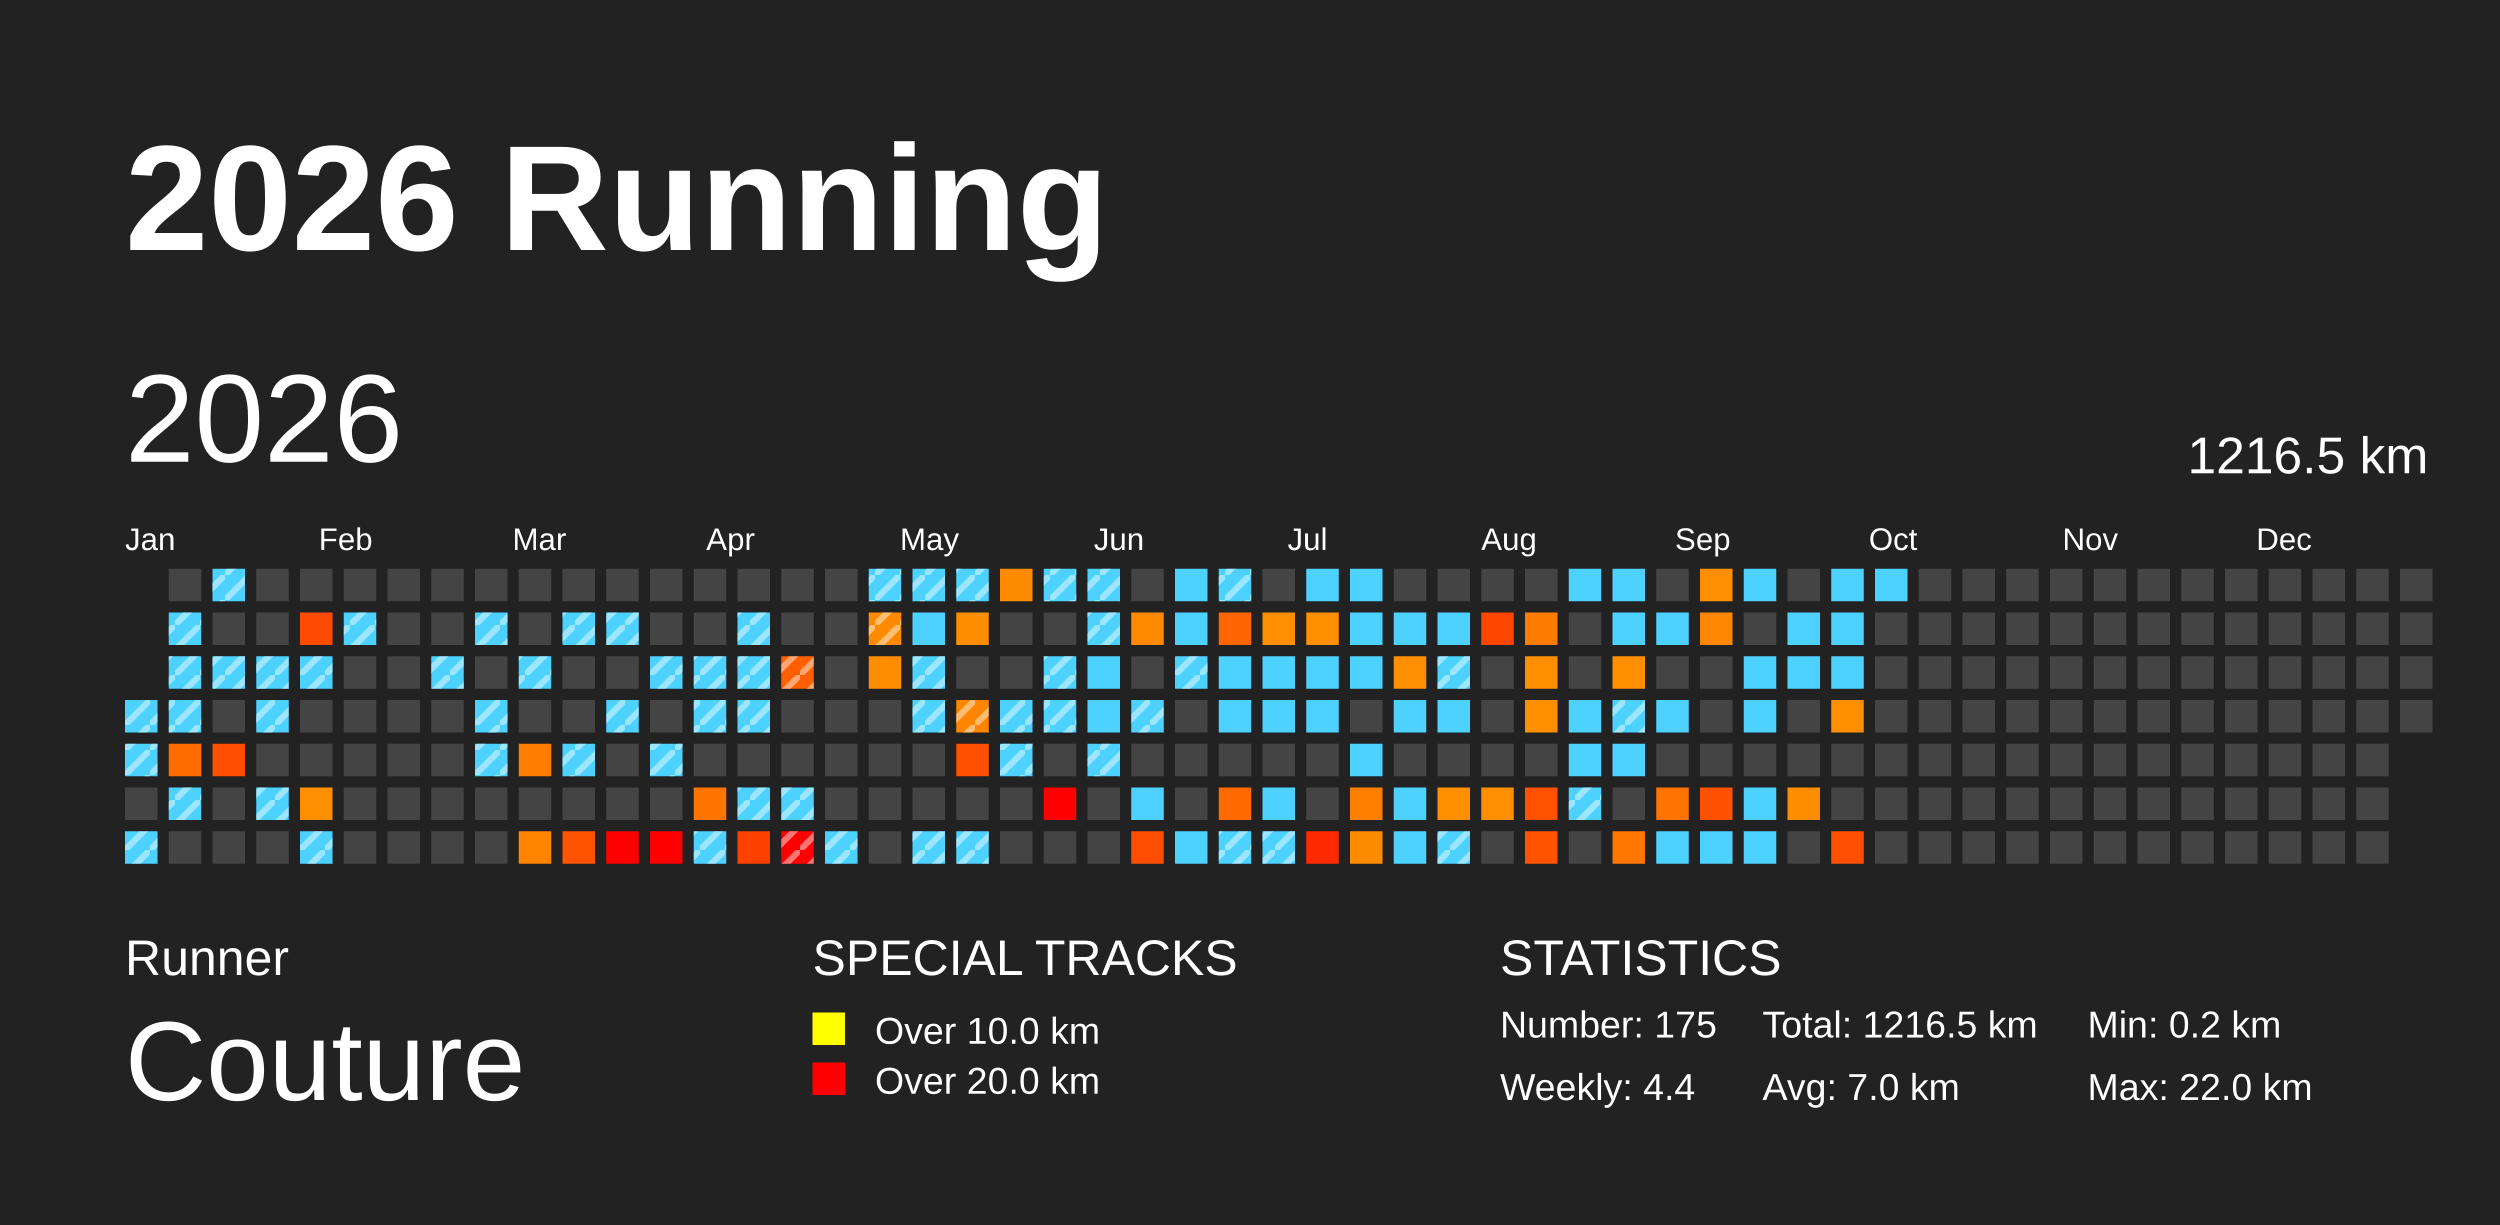
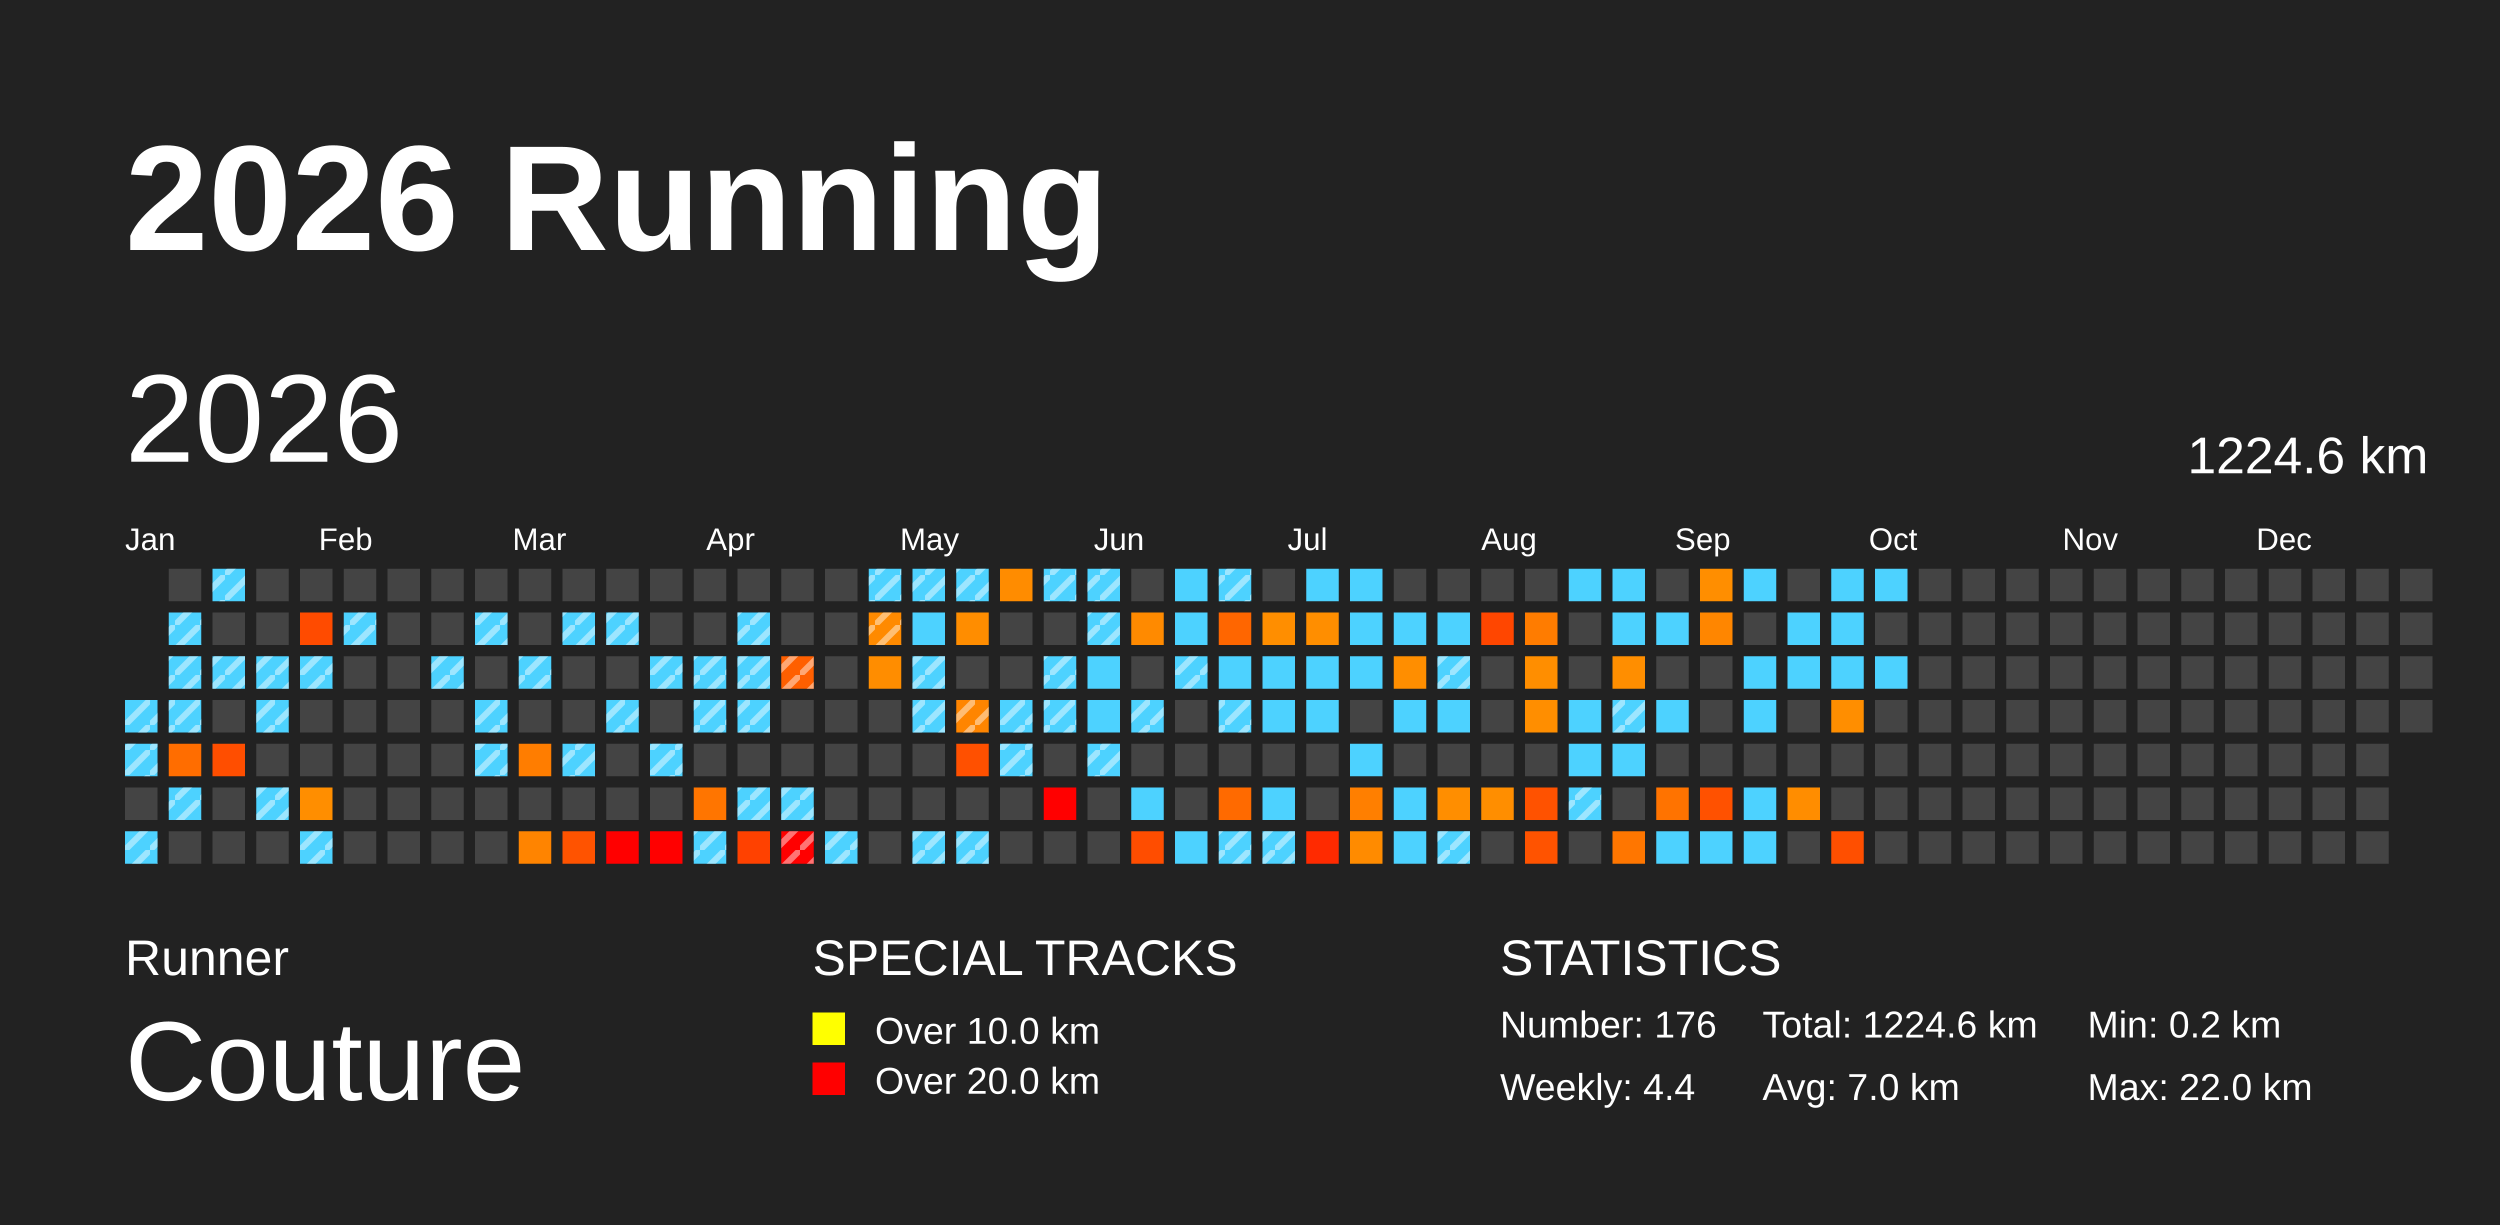
<svg xmlns="http://www.w3.org/2000/svg" baseProfile="full" height="98mm" version="1.1" viewBox="0,0,200,98" width="200mm">
  <defs>
    <pattern height="2" id="indoor-stripe" patternUnits="userSpaceOnUse" width="2">
      <line stroke="white" stroke-opacity="0.45" stroke-width="0.5" x1="0" x2="2" y1="2" y2="0" />
    </pattern>
  </defs>
  <rect fill="#222222" height="98" width="200" x="0" y="0" />
  <text fill="#FFFFFF" style="font-size:12px; font-family:Arial; font-weight:bold;" x="10" y="20">2026 Running</text>
  <text fill="#FFFFFF" style="font-size:4px; font-family:Arial" x="10" y="78">Runner</text>
  <text fill="#FFFFFF" style="font-size:9px; font-family:Arial" x="10" y="88">Couture</text>
  <text fill="#FFFFFF" style="font-size:4px; font-family:Arial" x="65" y="78">SPECIAL TRACKS</text>
  <rect fill="yellow" height="2.6" width="2.6" x="65" y="81" />
  <text fill="#FFFFFF" style="font-size:3px; font-family:Arial" x="70" y="83.5">Over 10.0 km</text>
  <rect fill="red" height="2.6" width="2.6" x="65" y="85" />
  <text fill="#FFFFFF" style="font-size:3px; font-family:Arial" x="70" y="87.5">Over 20.0 km</text>
  <text fill="#FFFFFF" style="font-size:4px; font-family:Arial" x="120" y="78">STATISTICS</text>
-   <text fill="#FFFFFF" style="font-size:3px; font-family:Arial" x="120" y="83">Number: 175</text>
+   <text fill="#FFFFFF" style="font-size:3px; font-family:Arial" x="120" y="83">Number: 176</text>
  <text fill="#FFFFFF" style="font-size:3px; font-family:Arial" x="120" y="88">Weekly: 4.4</text>
-   <text fill="#FFFFFF" style="font-size:3px; font-family:Arial" x="141" y="83">Total: 1216.5 km</text>
+   <text fill="#FFFFFF" style="font-size:3px; font-family:Arial" x="141" y="83">Total: 1224.6 km</text>
  <text fill="#FFFFFF" style="font-size:3px; font-family:Arial" x="141" y="88">Avg: 7.0 km</text>
  <text fill="#FFFFFF" style="font-size:3px; font-family:Arial" x="167" y="83">Min: 0.2 km</text>
  <text fill="#FFFFFF" style="font-size:3px; font-family:Arial" x="167" y="88">Max: 22.0 km</text>
  <text dominant-baseline="hanging" fill="#FFFFFF" style="font-size:10.0px; font-family:Arial;" x="10" y="30">2026</text>
-   <text dominant-baseline="hanging" fill="#FFFFFF" style="font-size:4.125px; font-family:Arial;" x="175" y="35">1216.5 km</text>
+   <text dominant-baseline="hanging" fill="#FFFFFF" style="font-size:4.125px; font-family:Arial;" x="175" y="35">1224.6 km</text>
  <text fill="#FFFFFF" style="font-size:2.5px; font-family:Arial" x="10.0" y="44">Jan</text>
  <text fill="#FFFFFF" style="font-size:2.5px; font-family:Arial" x="25.5" y="44">Feb</text>
  <text fill="#FFFFFF" style="font-size:2.5px; font-family:Arial" x="41.0" y="44">Mar</text>
  <text fill="#FFFFFF" style="font-size:2.5px; font-family:Arial" x="56.5" y="44">Apr</text>
  <text fill="#FFFFFF" style="font-size:2.5px; font-family:Arial" x="72.0" y="44">May</text>
  <text fill="#FFFFFF" style="font-size:2.5px; font-family:Arial" x="87.5" y="44">Jun</text>
  <text fill="#FFFFFF" style="font-size:2.5px; font-family:Arial" x="103.0" y="44">Jul</text>
  <text fill="#FFFFFF" style="font-size:2.5px; font-family:Arial" x="118.5" y="44">Aug</text>
  <text fill="#FFFFFF" style="font-size:2.5px; font-family:Arial" x="134.0" y="44">Sep</text>
  <text fill="#FFFFFF" style="font-size:2.5px; font-family:Arial" x="149.5" y="44">Oct</text>
  <text fill="#FFFFFF" style="font-size:2.5px; font-family:Arial" x="165.0" y="44">Nov</text>
  <text fill="#FFFFFF" style="font-size:2.5px; font-family:Arial" x="180.5" y="44">Dec</text>
  <rect fill="#4dd2ff" height="2.6" width="2.6" x="10.0" y="56.0" />
  <rect fill="url(#indoor-stripe)" height="2.6" style="pointer-events: none;" width="2.6" x="10.0" y="56.0" />
  <rect fill="#4dd2ff" height="2.6" width="2.6" x="10.0" y="59.5" />
  <rect fill="url(#indoor-stripe)" height="2.6" style="pointer-events: none;" width="2.6" x="10.0" y="59.5" />
  <rect fill="#444444" height="2.6" width="2.6" x="10.0" y="63.0" />
  <rect fill="#4dd2ff" height="2.6" width="2.6" x="10.0" y="66.5" />
  <rect fill="url(#indoor-stripe)" height="2.6" style="pointer-events: none;" width="2.6" x="10.0" y="66.5" />
  <rect fill="#444444" height="2.6" width="2.6" x="13.5" y="45.5" />
  <rect fill="#4dd2ff" height="2.6" width="2.6" x="13.5" y="49.0" />
  <rect fill="url(#indoor-stripe)" height="2.6" style="pointer-events: none;" width="2.6" x="13.5" y="49.0" />
  <rect fill="#4dd2ff" height="2.6" width="2.6" x="13.5" y="52.5" />
  <rect fill="url(#indoor-stripe)" height="2.6" style="pointer-events: none;" width="2.6" x="13.5" y="52.5" />
  <rect fill="#4dd2ff" height="2.6" width="2.6" x="13.5" y="56.0" />
  <rect fill="url(#indoor-stripe)" height="2.6" style="pointer-events: none;" width="2.6" x="13.5" y="56.0" />
  <rect fill="#ff6d00" height="2.6" width="2.6" x="13.5" y="59.5" />
  <rect fill="#4dd2ff" height="2.6" width="2.6" x="13.5" y="63.0" />
  <rect fill="url(#indoor-stripe)" height="2.6" style="pointer-events: none;" width="2.6" x="13.5" y="63.0" />
  <rect fill="#444444" height="2.6" width="2.6" x="13.5" y="66.5" />
  <rect fill="#4dd2ff" height="2.6" width="2.6" x="17.0" y="45.5" />
  <rect fill="url(#indoor-stripe)" height="2.6" style="pointer-events: none;" width="2.6" x="17.0" y="45.5" />
  <rect fill="#444444" height="2.6" width="2.6" x="17.0" y="49.0" />
  <rect fill="#4dd2ff" height="2.6" width="2.6" x="17.0" y="52.5" />
  <rect fill="url(#indoor-stripe)" height="2.6" style="pointer-events: none;" width="2.6" x="17.0" y="52.5" />
  <rect fill="#444444" height="2.6" width="2.6" x="17.0" y="56.0" />
  <rect fill="#ff4e00" height="2.6" width="2.6" x="17.0" y="59.5" />
  <rect fill="#444444" height="2.6" width="2.6" x="17.0" y="63.0" />
  <rect fill="#444444" height="2.6" width="2.6" x="17.0" y="66.5" />
  <rect fill="#444444" height="2.6" width="2.6" x="20.5" y="45.5" />
  <rect fill="#444444" height="2.6" width="2.6" x="20.5" y="49.0" />
  <rect fill="#4dd2ff" height="2.6" width="2.6" x="20.5" y="52.5" />
  <rect fill="url(#indoor-stripe)" height="2.6" style="pointer-events: none;" width="2.6" x="20.5" y="52.5" />
  <rect fill="#4dd2ff" height="2.6" width="2.6" x="20.5" y="56.0" />
  <rect fill="url(#indoor-stripe)" height="2.6" style="pointer-events: none;" width="2.6" x="20.5" y="56.0" />
  <rect fill="#444444" height="2.6" width="2.6" x="20.5" y="59.5" />
  <rect fill="#4dd2ff" height="2.6" width="2.6" x="20.5" y="63.0" />
  <rect fill="url(#indoor-stripe)" height="2.6" style="pointer-events: none;" width="2.6" x="20.5" y="63.0" />
  <rect fill="#444444" height="2.6" width="2.6" x="20.5" y="66.5" />
  <rect fill="#444444" height="2.6" width="2.6" x="24.0" y="45.5" />
  <rect fill="#ff4b00" height="2.6" width="2.6" x="24.0" y="49.0" />
  <rect fill="#4dd2ff" height="2.6" width="2.6" x="24.0" y="52.5" />
  <rect fill="url(#indoor-stripe)" height="2.6" style="pointer-events: none;" width="2.6" x="24.0" y="52.5" />
  <rect fill="#444444" height="2.6" width="2.6" x="24.0" y="56.0" />
  <rect fill="#444444" height="2.6" width="2.6" x="24.0" y="59.5" />
  <rect fill="#ff8e00" height="2.6" width="2.6" x="24.0" y="63.0" />
  <rect fill="#4dd2ff" height="2.6" width="2.6" x="24.0" y="66.5" />
  <rect fill="url(#indoor-stripe)" height="2.6" style="pointer-events: none;" width="2.6" x="24.0" y="66.5" />
  <rect fill="#444444" height="2.6" width="2.6" x="27.5" y="45.5" />
  <rect fill="#4dd2ff" height="2.6" width="2.6" x="27.5" y="49.0" />
  <rect fill="url(#indoor-stripe)" height="2.6" style="pointer-events: none;" width="2.6" x="27.5" y="49.0" />
  <rect fill="#444444" height="2.6" width="2.6" x="27.5" y="52.5" />
  <rect fill="#444444" height="2.6" width="2.6" x="27.5" y="56.0" />
  <rect fill="#444444" height="2.6" width="2.6" x="27.5" y="59.5" />
  <rect fill="#444444" height="2.6" width="2.6" x="27.5" y="63.0" />
  <rect fill="#444444" height="2.6" width="2.6" x="27.5" y="66.5" />
  <rect fill="#444444" height="2.6" width="2.6" x="31.0" y="45.5" />
  <rect fill="#444444" height="2.6" width="2.6" x="31.0" y="49.0" />
  <rect fill="#444444" height="2.6" width="2.6" x="31.0" y="52.5" />
  <rect fill="#444444" height="2.6" width="2.6" x="31.0" y="56.0" />
  <rect fill="#444444" height="2.6" width="2.6" x="31.0" y="59.5" />
  <rect fill="#444444" height="2.6" width="2.6" x="31.0" y="63.0" />
  <rect fill="#444444" height="2.6" width="2.6" x="31.0" y="66.5" />
  <rect fill="#444444" height="2.6" width="2.6" x="34.5" y="45.5" />
  <rect fill="#444444" height="2.6" width="2.6" x="34.5" y="49.0" />
  <rect fill="#4dd2ff" height="2.6" width="2.6" x="34.5" y="52.5" />
  <rect fill="url(#indoor-stripe)" height="2.6" style="pointer-events: none;" width="2.6" x="34.5" y="52.5" />
  <rect fill="#444444" height="2.6" width="2.6" x="34.5" y="56.0" />
  <rect fill="#444444" height="2.6" width="2.6" x="34.5" y="59.5" />
  <rect fill="#444444" height="2.6" width="2.6" x="34.5" y="63.0" />
  <rect fill="#444444" height="2.6" width="2.6" x="34.5" y="66.5" />
  <rect fill="#444444" height="2.6" width="2.6" x="38.0" y="45.5" />
  <rect fill="#4dd2ff" height="2.6" width="2.6" x="38.0" y="49.0" />
  <rect fill="url(#indoor-stripe)" height="2.6" style="pointer-events: none;" width="2.6" x="38.0" y="49.0" />
  <rect fill="#444444" height="2.6" width="2.6" x="38.0" y="52.5" />
  <rect fill="#4dd2ff" height="2.6" width="2.6" x="38.0" y="56.0" />
  <rect fill="url(#indoor-stripe)" height="2.6" style="pointer-events: none;" width="2.6" x="38.0" y="56.0" />
  <rect fill="#4dd2ff" height="2.6" width="2.6" x="38.0" y="59.5" />
  <rect fill="url(#indoor-stripe)" height="2.6" style="pointer-events: none;" width="2.6" x="38.0" y="59.5" />
  <rect fill="#444444" height="2.6" width="2.6" x="38.0" y="63.0" />
  <rect fill="#444444" height="2.6" width="2.6" x="38.0" y="66.5" />
  <rect fill="#444444" height="2.6" width="2.6" x="41.5" y="45.5" />
  <rect fill="#444444" height="2.6" width="2.6" x="41.5" y="49.0" />
  <rect fill="#4dd2ff" height="2.6" width="2.6" x="41.5" y="52.5" />
  <rect fill="url(#indoor-stripe)" height="2.6" style="pointer-events: none;" width="2.6" x="41.5" y="52.5" />
  <rect fill="#444444" height="2.6" width="2.6" x="41.5" y="56.0" />
  <rect fill="#ff7d00" height="2.6" width="2.6" x="41.5" y="59.5" />
  <rect fill="#444444" height="2.6" width="2.6" x="41.5" y="63.0" />
  <rect fill="#ff8400" height="2.6" width="2.6" x="41.5" y="66.5" />
  <rect fill="#444444" height="2.6" width="2.6" x="45.0" y="45.5" />
  <rect fill="#4dd2ff" height="2.6" width="2.6" x="45.0" y="49.0" />
  <rect fill="url(#indoor-stripe)" height="2.6" style="pointer-events: none;" width="2.6" x="45.0" y="49.0" />
  <rect fill="#444444" height="2.6" width="2.6" x="45.0" y="52.5" />
  <rect fill="#444444" height="2.6" width="2.6" x="45.0" y="56.0" />
  <rect fill="#4dd2ff" height="2.6" width="2.6" x="45.0" y="59.5" />
  <rect fill="url(#indoor-stripe)" height="2.6" style="pointer-events: none;" width="2.6" x="45.0" y="59.5" />
  <rect fill="#444444" height="2.6" width="2.6" x="45.0" y="63.0" />
  <rect fill="#ff5300" height="2.6" width="2.6" x="45.0" y="66.5" />
  <rect fill="#444444" height="2.6" width="2.6" x="48.5" y="45.5" />
  <rect fill="#4dd2ff" height="2.6" width="2.6" x="48.5" y="49.0" />
  <rect fill="url(#indoor-stripe)" height="2.6" style="pointer-events: none;" width="2.6" x="48.5" y="49.0" />
  <rect fill="#444444" height="2.6" width="2.6" x="48.5" y="52.5" />
  <rect fill="#4dd2ff" height="2.6" width="2.6" x="48.5" y="56.0" />
  <rect fill="url(#indoor-stripe)" height="2.6" style="pointer-events: none;" width="2.6" x="48.5" y="56.0" />
  <rect fill="#444444" height="2.6" width="2.6" x="48.5" y="59.5" />
  <rect fill="#444444" height="2.6" width="2.6" x="48.5" y="63.0" />
  <rect fill="red" height="2.6" width="2.6" x="48.5" y="66.5" />
  <rect fill="#444444" height="2.6" width="2.6" x="52.0" y="45.5" />
  <rect fill="#444444" height="2.6" width="2.6" x="52.0" y="49.0" />
  <rect fill="#4dd2ff" height="2.6" width="2.6" x="52.0" y="52.5" />
  <rect fill="url(#indoor-stripe)" height="2.6" style="pointer-events: none;" width="2.6" x="52.0" y="52.5" />
  <rect fill="#444444" height="2.6" width="2.6" x="52.0" y="56.0" />
  <rect fill="#4dd2ff" height="2.6" width="2.6" x="52.0" y="59.5" />
  <rect fill="url(#indoor-stripe)" height="2.6" style="pointer-events: none;" width="2.6" x="52.0" y="59.5" />
  <rect fill="#444444" height="2.6" width="2.6" x="52.0" y="63.0" />
  <rect fill="red" height="2.6" width="2.6" x="52.0" y="66.5" />
  <rect fill="#444444" height="2.6" width="2.6" x="55.5" y="45.5" />
  <rect fill="#444444" height="2.6" width="2.6" x="55.5" y="49.0" />
  <rect fill="#4dd2ff" height="2.6" width="2.6" x="55.5" y="52.5" />
  <rect fill="url(#indoor-stripe)" height="2.6" style="pointer-events: none;" width="2.6" x="55.5" y="52.5" />
  <rect fill="#4dd2ff" height="2.6" width="2.6" x="55.5" y="56.0" />
  <rect fill="url(#indoor-stripe)" height="2.6" style="pointer-events: none;" width="2.6" x="55.5" y="56.0" />
  <rect fill="#444444" height="2.6" width="2.6" x="55.5" y="59.5" />
  <rect fill="#ff7500" height="2.6" width="2.6" x="55.5" y="63.0" />
  <rect fill="#4dd2ff" height="2.6" width="2.6" x="55.5" y="66.5" />
  <rect fill="url(#indoor-stripe)" height="2.6" style="pointer-events: none;" width="2.6" x="55.5" y="66.5" />
  <rect fill="#444444" height="2.6" width="2.6" x="59.0" y="45.5" />
  <rect fill="#4dd2ff" height="2.6" width="2.6" x="59.0" y="49.0" />
  <rect fill="url(#indoor-stripe)" height="2.6" style="pointer-events: none;" width="2.6" x="59.0" y="49.0" />
  <rect fill="#4dd2ff" height="2.6" width="2.6" x="59.0" y="52.5" />
  <rect fill="url(#indoor-stripe)" height="2.6" style="pointer-events: none;" width="2.6" x="59.0" y="52.5" />
  <rect fill="#4dd2ff" height="2.6" width="2.6" x="59.0" y="56.0" />
  <rect fill="url(#indoor-stripe)" height="2.6" style="pointer-events: none;" width="2.6" x="59.0" y="56.0" />
  <rect fill="#444444" height="2.6" width="2.6" x="59.0" y="59.5" />
  <rect fill="#4dd2ff" height="2.6" width="2.6" x="59.0" y="63.0" />
  <rect fill="url(#indoor-stripe)" height="2.6" style="pointer-events: none;" width="2.6" x="59.0" y="63.0" />
  <rect fill="#ff4100" height="2.6" width="2.6" x="59.0" y="66.5" />
  <rect fill="#444444" height="2.6" width="2.6" x="62.5" y="45.5" />
  <rect fill="#444444" height="2.6" width="2.6" x="62.5" y="49.0" />
  <rect fill="#ff5f00" height="2.6" width="2.6" x="62.5" y="52.5" />
  <rect fill="url(#indoor-stripe)" height="2.6" style="pointer-events: none;" width="2.6" x="62.5" y="52.5" />
  <rect fill="#444444" height="2.6" width="2.6" x="62.5" y="56.0" />
  <rect fill="#444444" height="2.6" width="2.6" x="62.5" y="59.5" />
  <rect fill="#4dd2ff" height="2.6" width="2.6" x="62.5" y="63.0" />
  <rect fill="url(#indoor-stripe)" height="2.6" style="pointer-events: none;" width="2.6" x="62.5" y="63.0" />
  <rect fill="red" height="2.6" width="2.6" x="62.5" y="66.5" />
  <rect fill="url(#indoor-stripe)" height="2.6" style="pointer-events: none;" width="2.6" x="62.5" y="66.5" />
  <rect fill="#444444" height="2.6" width="2.6" x="66.0" y="45.5" />
  <rect fill="#444444" height="2.6" width="2.6" x="66.0" y="49.0" />
  <rect fill="#444444" height="2.6" width="2.6" x="66.0" y="52.5" />
  <rect fill="#444444" height="2.6" width="2.6" x="66.0" y="56.0" />
  <rect fill="#444444" height="2.6" width="2.6" x="66.0" y="59.5" />
  <rect fill="#444444" height="2.6" width="2.6" x="66.0" y="63.0" />
  <rect fill="#4dd2ff" height="2.6" width="2.6" x="66.0" y="66.5" />
  <rect fill="url(#indoor-stripe)" height="2.6" style="pointer-events: none;" width="2.6" x="66.0" y="66.5" />
  <rect fill="#4dd2ff" height="2.6" width="2.6" x="69.5" y="45.5" />
  <rect fill="url(#indoor-stripe)" height="2.6" style="pointer-events: none;" width="2.6" x="69.5" y="45.5" />
  <rect fill="#ff8a00" height="2.6" width="2.6" x="69.5" y="49.0" />
  <rect fill="url(#indoor-stripe)" height="2.6" style="pointer-events: none;" width="2.6" x="69.5" y="49.0" />
  <rect fill="#ff8d00" height="2.6" width="2.6" x="69.5" y="52.5" />
  <rect fill="#444444" height="2.6" width="2.6" x="69.5" y="56.0" />
  <rect fill="#444444" height="2.6" width="2.6" x="69.5" y="59.5" />
  <rect fill="#444444" height="2.6" width="2.6" x="69.5" y="63.0" />
  <rect fill="#444444" height="2.6" width="2.6" x="69.5" y="66.5" />
  <rect fill="#4dd2ff" height="2.6" width="2.6" x="73.0" y="45.5" />
  <rect fill="url(#indoor-stripe)" height="2.6" style="pointer-events: none;" width="2.6" x="73.0" y="45.5" />
  <rect fill="#4dd2ff" height="2.6" width="2.6" x="73.0" y="49.0" />
  <rect fill="#4dd2ff" height="2.6" width="2.6" x="73.0" y="52.5" />
  <rect fill="url(#indoor-stripe)" height="2.6" style="pointer-events: none;" width="2.6" x="73.0" y="52.5" />
  <rect fill="#4dd2ff" height="2.6" width="2.6" x="73.0" y="56.0" />
  <rect fill="url(#indoor-stripe)" height="2.6" style="pointer-events: none;" width="2.6" x="73.0" y="56.0" />
  <rect fill="#444444" height="2.6" width="2.6" x="73.0" y="59.5" />
  <rect fill="#444444" height="2.6" width="2.6" x="73.0" y="63.0" />
  <rect fill="#4dd2ff" height="2.6" width="2.6" x="73.0" y="66.5" />
  <rect fill="url(#indoor-stripe)" height="2.6" style="pointer-events: none;" width="2.6" x="73.0" y="66.5" />
  <rect fill="#4dd2ff" height="2.6" width="2.6" x="76.5" y="45.5" />
  <rect fill="url(#indoor-stripe)" height="2.6" style="pointer-events: none;" width="2.6" x="76.5" y="45.5" />
  <rect fill="#ff8d00" height="2.6" width="2.6" x="76.5" y="49.0" />
  <rect fill="#444444" height="2.6" width="2.6" x="76.5" y="52.5" />
  <rect fill="#ff8500" height="2.6" width="2.6" x="76.5" y="56.0" />
  <rect fill="url(#indoor-stripe)" height="2.6" style="pointer-events: none;" width="2.6" x="76.5" y="56.0" />
  <rect fill="#ff5000" height="2.6" width="2.6" x="76.5" y="59.5" />
  <rect fill="#444444" height="2.6" width="2.6" x="76.5" y="63.0" />
  <rect fill="#4dd2ff" height="2.6" width="2.6" x="76.5" y="66.5" />
  <rect fill="url(#indoor-stripe)" height="2.6" style="pointer-events: none;" width="2.6" x="76.5" y="66.5" />
  <rect fill="#ff8c00" height="2.6" width="2.6" x="80.0" y="45.5" />
  <rect fill="#444444" height="2.6" width="2.6" x="80.0" y="49.0" />
  <rect fill="#444444" height="2.6" width="2.6" x="80.0" y="52.5" />
  <rect fill="#4dd2ff" height="2.6" width="2.6" x="80.0" y="56.0" />
  <rect fill="url(#indoor-stripe)" height="2.6" style="pointer-events: none;" width="2.6" x="80.0" y="56.0" />
  <rect fill="#4dd2ff" height="2.6" width="2.6" x="80.0" y="59.5" />
  <rect fill="url(#indoor-stripe)" height="2.6" style="pointer-events: none;" width="2.6" x="80.0" y="59.5" />
  <rect fill="#444444" height="2.6" width="2.6" x="80.0" y="63.0" />
  <rect fill="#444444" height="2.6" width="2.6" x="80.0" y="66.5" />
  <rect fill="#4dd2ff" height="2.6" width="2.6" x="83.5" y="45.5" />
  <rect fill="url(#indoor-stripe)" height="2.6" style="pointer-events: none;" width="2.6" x="83.5" y="45.5" />
  <rect fill="#444444" height="2.6" width="2.6" x="83.5" y="49.0" />
  <rect fill="#4dd2ff" height="2.6" width="2.6" x="83.5" y="52.5" />
  <rect fill="url(#indoor-stripe)" height="2.6" style="pointer-events: none;" width="2.6" x="83.5" y="52.5" />
  <rect fill="#4dd2ff" height="2.6" width="2.6" x="83.5" y="56.0" />
  <rect fill="url(#indoor-stripe)" height="2.6" style="pointer-events: none;" width="2.6" x="83.5" y="56.0" />
  <rect fill="#444444" height="2.6" width="2.6" x="83.5" y="59.5" />
  <rect fill="red" height="2.6" width="2.6" x="83.5" y="63.0" />
  <rect fill="#444444" height="2.6" width="2.6" x="83.5" y="66.5" />
  <rect fill="#4dd2ff" height="2.6" width="2.6" x="87.0" y="45.5" />
  <rect fill="url(#indoor-stripe)" height="2.6" style="pointer-events: none;" width="2.6" x="87.0" y="45.5" />
  <rect fill="#4dd2ff" height="2.6" width="2.6" x="87.0" y="49.0" />
  <rect fill="url(#indoor-stripe)" height="2.6" style="pointer-events: none;" width="2.6" x="87.0" y="49.0" />
  <rect fill="#4dd2ff" height="2.6" width="2.6" x="87.0" y="52.5" />
  <rect fill="#4dd2ff" height="2.6" width="2.6" x="87.0" y="56.0" />
  <rect fill="#4dd2ff" height="2.6" width="2.6" x="87.0" y="59.5" />
  <rect fill="url(#indoor-stripe)" height="2.6" style="pointer-events: none;" width="2.6" x="87.0" y="59.5" />
  <rect fill="#444444" height="2.6" width="2.6" x="87.0" y="63.0" />
  <rect fill="#444444" height="2.6" width="2.6" x="87.0" y="66.5" />
  <rect fill="#444444" height="2.6" width="2.6" x="90.5" y="45.5" />
  <rect fill="#ff8a00" height="2.6" width="2.6" x="90.5" y="49.0" />
  <rect fill="#444444" height="2.6" width="2.6" x="90.5" y="52.5" />
  <rect fill="#4dd2ff" height="2.6" width="2.6" x="90.5" y="56.0" />
  <rect fill="url(#indoor-stripe)" height="2.6" style="pointer-events: none;" width="2.6" x="90.5" y="56.0" />
  <rect fill="#444444" height="2.6" width="2.6" x="90.5" y="59.5" />
  <rect fill="#4dd2ff" height="2.6" width="2.6" x="90.5" y="63.0" />
  <rect fill="#ff4d00" height="2.6" width="2.6" x="90.5" y="66.5" />
  <rect fill="#4dd2ff" height="2.6" width="2.6" x="94.0" y="45.5" />
  <rect fill="#4dd2ff" height="2.6" width="2.6" x="94.0" y="49.0" />
  <rect fill="#4dd2ff" height="2.6" width="2.6" x="94.0" y="52.5" />
  <rect fill="url(#indoor-stripe)" height="2.6" style="pointer-events: none;" width="2.6" x="94.0" y="52.5" />
  <rect fill="#444444" height="2.6" width="2.6" x="94.0" y="56.0" />
  <rect fill="#444444" height="2.6" width="2.6" x="94.0" y="59.5" />
  <rect fill="#444444" height="2.6" width="2.6" x="94.0" y="63.0" />
  <rect fill="#4dd2ff" height="2.6" width="2.6" x="94.0" y="66.5" />
  <rect fill="#4dd2ff" height="2.6" width="2.6" x="97.5" y="45.5" />
  <rect fill="url(#indoor-stripe)" height="2.6" style="pointer-events: none;" width="2.6" x="97.5" y="45.5" />
  <rect fill="#ff6600" height="2.6" width="2.6" x="97.5" y="49.0" />
  <rect fill="#4dd2ff" height="2.6" width="2.6" x="97.5" y="52.5" />
  <rect fill="#4dd2ff" height="2.6" width="2.6" x="97.5" y="56.0" />
+   <rect fill="url(#indoor-stripe)" height="2.6" style="pointer-events: none;" width="2.6" x="97.5" y="56.0" />
  <rect fill="#444444" height="2.6" width="2.6" x="97.5" y="59.5" />
  <rect fill="#ff6a00" height="2.6" width="2.6" x="97.5" y="63.0" />
  <rect fill="#4dd2ff" height="2.6" width="2.6" x="97.5" y="66.5" />
  <rect fill="url(#indoor-stripe)" height="2.6" style="pointer-events: none;" width="2.6" x="97.5" y="66.5" />
  <rect fill="#444444" height="2.6" width="2.6" x="101.0" y="45.5" />
  <rect fill="#ff8e00" height="2.6" width="2.6" x="101.0" y="49.0" />
  <rect fill="#4dd2ff" height="2.6" width="2.6" x="101.0" y="52.5" />
  <rect fill="#4dd2ff" height="2.6" width="2.6" x="101.0" y="56.0" />
  <rect fill="#444444" height="2.6" width="2.6" x="101.0" y="59.5" />
  <rect fill="#4dd2ff" height="2.6" width="2.6" x="101.0" y="63.0" />
  <rect fill="#4dd2ff" height="2.6" width="2.6" x="101.0" y="66.5" />
  <rect fill="url(#indoor-stripe)" height="2.6" style="pointer-events: none;" width="2.6" x="101.0" y="66.5" />
  <rect fill="#4dd2ff" height="2.6" width="2.6" x="104.5" y="45.5" />
  <rect fill="#ff8e00" height="2.6" width="2.6" x="104.5" y="49.0" />
  <rect fill="#4dd2ff" height="2.6" width="2.6" x="104.5" y="52.5" />
  <rect fill="#4dd2ff" height="2.6" width="2.6" x="104.5" y="56.0" />
  <rect fill="#444444" height="2.6" width="2.6" x="104.5" y="59.5" />
  <rect fill="#444444" height="2.6" width="2.6" x="104.5" y="63.0" />
  <rect fill="#ff2a00" height="2.6" width="2.6" x="104.5" y="66.5" />
  <rect fill="#4dd2ff" height="2.6" width="2.6" x="108.0" y="45.5" />
  <rect fill="#4dd2ff" height="2.6" width="2.6" x="108.0" y="49.0" />
  <rect fill="#4dd2ff" height="2.6" width="2.6" x="108.0" y="52.5" />
  <rect fill="#444444" height="2.6" width="2.6" x="108.0" y="56.0" />
  <rect fill="#4dd2ff" height="2.6" width="2.6" x="108.0" y="59.5" />
  <rect fill="#ff7f00" height="2.6" width="2.6" x="108.0" y="63.0" />
  <rect fill="#ff8b00" height="2.6" width="2.6" x="108.0" y="66.5" />
  <rect fill="#444444" height="2.6" width="2.6" x="111.5" y="45.5" />
  <rect fill="#4dd2ff" height="2.6" width="2.6" x="111.5" y="49.0" />
  <rect fill="#ff8e00" height="2.6" width="2.6" x="111.5" y="52.5" />
  <rect fill="#4dd2ff" height="2.6" width="2.6" x="111.5" y="56.0" />
  <rect fill="#444444" height="2.6" width="2.6" x="111.5" y="59.5" />
  <rect fill="#4dd2ff" height="2.6" width="2.6" x="111.5" y="63.0" />
  <rect fill="#4dd2ff" height="2.6" width="2.6" x="111.5" y="66.5" />
  <rect fill="#444444" height="2.6" width="2.6" x="115.0" y="45.5" />
  <rect fill="#4dd2ff" height="2.6" width="2.6" x="115.0" y="49.0" />
  <rect fill="#4dd2ff" height="2.6" width="2.6" x="115.0" y="52.5" />
  <rect fill="url(#indoor-stripe)" height="2.6" style="pointer-events: none;" width="2.6" x="115.0" y="52.5" />
  <rect fill="#4dd2ff" height="2.6" width="2.6" x="115.0" y="56.0" />
  <rect fill="#444444" height="2.6" width="2.6" x="115.0" y="59.5" />
  <rect fill="#ff8e00" height="2.6" width="2.6" x="115.0" y="63.0" />
  <rect fill="#4dd2ff" height="2.6" width="2.6" x="115.0" y="66.5" />
  <rect fill="url(#indoor-stripe)" height="2.6" style="pointer-events: none;" width="2.6" x="115.0" y="66.5" />
  <rect fill="#444444" height="2.6" width="2.6" x="118.5" y="45.5" />
  <rect fill="#ff4600" height="2.6" width="2.6" x="118.5" y="49.0" />
  <rect fill="#444444" height="2.6" width="2.6" x="118.5" y="52.5" />
  <rect fill="#444444" height="2.6" width="2.6" x="118.5" y="56.0" />
  <rect fill="#444444" height="2.6" width="2.6" x="118.5" y="59.5" />
  <rect fill="#ff8e00" height="2.6" width="2.6" x="118.5" y="63.0" />
  <rect fill="#444444" height="2.6" width="2.6" x="118.5" y="66.5" />
  <rect fill="#444444" height="2.6" width="2.6" x="122.0" y="45.5" />
  <rect fill="#ff7c00" height="2.6" width="2.6" x="122.0" y="49.0" />
  <rect fill="#ff8e00" height="2.6" width="2.6" x="122.0" y="52.5" />
  <rect fill="#ff8e00" height="2.6" width="2.6" x="122.0" y="56.0" />
  <rect fill="#444444" height="2.6" width="2.6" x="122.0" y="59.5" />
  <rect fill="#ff5200" height="2.6" width="2.6" x="122.0" y="63.0" />
  <rect fill="#ff5300" height="2.6" width="2.6" x="122.0" y="66.5" />
  <rect fill="#4dd2ff" height="2.6" width="2.6" x="125.5" y="45.5" />
  <rect fill="#444444" height="2.6" width="2.6" x="125.5" y="49.0" />
  <rect fill="#444444" height="2.6" width="2.6" x="125.5" y="52.5" />
  <rect fill="#4dd2ff" height="2.6" width="2.6" x="125.5" y="56.0" />
  <rect fill="#4dd2ff" height="2.6" width="2.6" x="125.5" y="59.5" />
  <rect fill="#4dd2ff" height="2.6" width="2.6" x="125.5" y="63.0" />
  <rect fill="url(#indoor-stripe)" height="2.6" style="pointer-events: none;" width="2.6" x="125.5" y="63.0" />
  <rect fill="#444444" height="2.6" width="2.6" x="125.5" y="66.5" />
  <rect fill="#4dd2ff" height="2.6" width="2.6" x="129.0" y="45.5" />
  <rect fill="#4dd2ff" height="2.6" width="2.6" x="129.0" y="49.0" />
  <rect fill="#ff8e00" height="2.6" width="2.6" x="129.0" y="52.5" />
  <rect fill="#4dd2ff" height="2.6" width="2.6" x="129.0" y="56.0" />
  <rect fill="url(#indoor-stripe)" height="2.6" style="pointer-events: none;" width="2.6" x="129.0" y="56.0" />
  <rect fill="#4dd2ff" height="2.6" width="2.6" x="129.0" y="59.5" />
  <rect fill="#444444" height="2.6" width="2.6" x="129.0" y="63.0" />
  <rect fill="#ff7600" height="2.6" width="2.6" x="129.0" y="66.5" />
  <rect fill="#444444" height="2.6" width="2.6" x="132.5" y="45.5" />
  <rect fill="#4dd2ff" height="2.6" width="2.6" x="132.5" y="49.0" />
  <rect fill="#444444" height="2.6" width="2.6" x="132.5" y="52.5" />
  <rect fill="#4dd2ff" height="2.6" width="2.6" x="132.5" y="56.0" />
  <rect fill="#444444" height="2.6" width="2.6" x="132.5" y="59.5" />
  <rect fill="#ff7300" height="2.6" width="2.6" x="132.5" y="63.0" />
  <rect fill="#4dd2ff" height="2.6" width="2.6" x="132.5" y="66.5" />
  <rect fill="#ff8e00" height="2.6" width="2.6" x="136.0" y="45.5" />
  <rect fill="#ff8600" height="2.6" width="2.6" x="136.0" y="49.0" />
  <rect fill="#444444" height="2.6" width="2.6" x="136.0" y="52.5" />
  <rect fill="#444444" height="2.6" width="2.6" x="136.0" y="56.0" />
  <rect fill="#444444" height="2.6" width="2.6" x="136.0" y="59.5" />
  <rect fill="#ff5100" height="2.6" width="2.6" x="136.0" y="63.0" />
  <rect fill="#4dd2ff" height="2.6" width="2.6" x="136.0" y="66.5" />
  <rect fill="#4dd2ff" height="2.6" width="2.6" x="139.5" y="45.5" />
  <rect fill="#444444" height="2.6" width="2.6" x="139.5" y="49.0" />
  <rect fill="#4dd2ff" height="2.6" width="2.6" x="139.5" y="52.5" />
  <rect fill="#4dd2ff" height="2.6" width="2.6" x="139.5" y="56.0" />
  <rect fill="#444444" height="2.6" width="2.6" x="139.5" y="59.5" />
  <rect fill="#4dd2ff" height="2.6" width="2.6" x="139.5" y="63.0" />
  <rect fill="#4dd2ff" height="2.6" width="2.6" x="139.5" y="66.5" />
  <rect fill="#444444" height="2.6" width="2.6" x="143.0" y="45.5" />
  <rect fill="#4dd2ff" height="2.6" width="2.6" x="143.0" y="49.0" />
  <rect fill="#4dd2ff" height="2.6" width="2.6" x="143.0" y="52.5" />
  <rect fill="#444444" height="2.6" width="2.6" x="143.0" y="56.0" />
  <rect fill="#444444" height="2.6" width="2.6" x="143.0" y="59.5" />
  <rect fill="#ff8d00" height="2.6" width="2.6" x="143.0" y="63.0" />
  <rect fill="#444444" height="2.6" width="2.6" x="143.0" y="66.5" />
  <rect fill="#4dd2ff" height="2.6" width="2.6" x="146.5" y="45.5" />
  <rect fill="#4dd2ff" height="2.6" width="2.6" x="146.5" y="49.0" />
  <rect fill="#4dd2ff" height="2.6" width="2.6" x="146.5" y="52.5" />
  <rect fill="#ff8e00" height="2.6" width="2.6" x="146.5" y="56.0" />
  <rect fill="#444444" height="2.6" width="2.6" x="146.5" y="59.5" />
  <rect fill="#444444" height="2.6" width="2.6" x="146.5" y="63.0" />
  <rect fill="#ff4f00" height="2.6" width="2.6" x="146.5" y="66.5" />
  <rect fill="#4dd2ff" height="2.6" width="2.6" x="150.0" y="45.5" />
  <rect fill="#444444" height="2.6" width="2.6" x="150.0" y="49.0" />
-   <rect fill="#444444" height="2.6" width="2.6" x="150.0" y="52.5" />
+   <rect fill="#4dd2ff" height="2.6" width="2.6" x="150.0" y="52.5" />
  <rect fill="#444444" height="2.6" width="2.6" x="150.0" y="56.0" />
  <rect fill="#444444" height="2.6" width="2.6" x="150.0" y="59.5" />
  <rect fill="#444444" height="2.6" width="2.6" x="150.0" y="63.0" />
  <rect fill="#444444" height="2.6" width="2.6" x="150.0" y="66.5" />
  <rect fill="#444444" height="2.6" width="2.6" x="153.5" y="45.5" />
  <rect fill="#444444" height="2.6" width="2.6" x="153.5" y="49.0" />
  <rect fill="#444444" height="2.6" width="2.6" x="153.5" y="52.5" />
  <rect fill="#444444" height="2.6" width="2.6" x="153.5" y="56.0" />
  <rect fill="#444444" height="2.6" width="2.6" x="153.5" y="59.5" />
  <rect fill="#444444" height="2.6" width="2.6" x="153.5" y="63.0" />
  <rect fill="#444444" height="2.6" width="2.6" x="153.5" y="66.5" />
  <rect fill="#444444" height="2.6" width="2.6" x="157.0" y="45.5" />
  <rect fill="#444444" height="2.6" width="2.6" x="157.0" y="49.0" />
  <rect fill="#444444" height="2.6" width="2.6" x="157.0" y="52.5" />
  <rect fill="#444444" height="2.6" width="2.6" x="157.0" y="56.0" />
  <rect fill="#444444" height="2.6" width="2.6" x="157.0" y="59.5" />
  <rect fill="#444444" height="2.6" width="2.6" x="157.0" y="63.0" />
  <rect fill="#444444" height="2.6" width="2.6" x="157.0" y="66.5" />
  <rect fill="#444444" height="2.6" width="2.6" x="160.5" y="45.5" />
  <rect fill="#444444" height="2.6" width="2.6" x="160.5" y="49.0" />
  <rect fill="#444444" height="2.6" width="2.6" x="160.5" y="52.5" />
  <rect fill="#444444" height="2.6" width="2.6" x="160.5" y="56.0" />
  <rect fill="#444444" height="2.6" width="2.6" x="160.5" y="59.5" />
  <rect fill="#444444" height="2.6" width="2.6" x="160.5" y="63.0" />
  <rect fill="#444444" height="2.6" width="2.6" x="160.5" y="66.5" />
  <rect fill="#444444" height="2.6" width="2.6" x="164.0" y="45.5" />
  <rect fill="#444444" height="2.6" width="2.6" x="164.0" y="49.0" />
  <rect fill="#444444" height="2.6" width="2.6" x="164.0" y="52.5" />
  <rect fill="#444444" height="2.6" width="2.6" x="164.0" y="56.0" />
  <rect fill="#444444" height="2.6" width="2.6" x="164.0" y="59.5" />
  <rect fill="#444444" height="2.6" width="2.6" x="164.0" y="63.0" />
  <rect fill="#444444" height="2.6" width="2.6" x="164.0" y="66.5" />
  <rect fill="#444444" height="2.6" width="2.6" x="167.5" y="45.5" />
  <rect fill="#444444" height="2.6" width="2.6" x="167.5" y="49.0" />
  <rect fill="#444444" height="2.6" width="2.6" x="167.5" y="52.5" />
  <rect fill="#444444" height="2.6" width="2.6" x="167.5" y="56.0" />
  <rect fill="#444444" height="2.6" width="2.6" x="167.5" y="59.5" />
  <rect fill="#444444" height="2.6" width="2.6" x="167.5" y="63.0" />
  <rect fill="#444444" height="2.6" width="2.6" x="167.5" y="66.5" />
  <rect fill="#444444" height="2.6" width="2.6" x="171.0" y="45.5" />
  <rect fill="#444444" height="2.6" width="2.6" x="171.0" y="49.0" />
  <rect fill="#444444" height="2.6" width="2.6" x="171.0" y="52.5" />
  <rect fill="#444444" height="2.6" width="2.6" x="171.0" y="56.0" />
  <rect fill="#444444" height="2.6" width="2.6" x="171.0" y="59.5" />
  <rect fill="#444444" height="2.6" width="2.6" x="171.0" y="63.0" />
  <rect fill="#444444" height="2.6" width="2.6" x="171.0" y="66.5" />
  <rect fill="#444444" height="2.6" width="2.6" x="174.5" y="45.5" />
  <rect fill="#444444" height="2.6" width="2.6" x="174.5" y="49.0" />
  <rect fill="#444444" height="2.6" width="2.6" x="174.5" y="52.5" />
  <rect fill="#444444" height="2.6" width="2.6" x="174.5" y="56.0" />
  <rect fill="#444444" height="2.6" width="2.6" x="174.5" y="59.5" />
  <rect fill="#444444" height="2.6" width="2.6" x="174.5" y="63.0" />
  <rect fill="#444444" height="2.6" width="2.6" x="174.5" y="66.5" />
  <rect fill="#444444" height="2.6" width="2.6" x="178.0" y="45.5" />
  <rect fill="#444444" height="2.6" width="2.6" x="178.0" y="49.0" />
  <rect fill="#444444" height="2.6" width="2.6" x="178.0" y="52.5" />
  <rect fill="#444444" height="2.6" width="2.6" x="178.0" y="56.0" />
  <rect fill="#444444" height="2.6" width="2.6" x="178.0" y="59.5" />
  <rect fill="#444444" height="2.6" width="2.6" x="178.0" y="63.0" />
  <rect fill="#444444" height="2.6" width="2.6" x="178.0" y="66.5" />
  <rect fill="#444444" height="2.6" width="2.6" x="181.5" y="45.5" />
  <rect fill="#444444" height="2.6" width="2.6" x="181.5" y="49.0" />
  <rect fill="#444444" height="2.6" width="2.6" x="181.5" y="52.5" />
  <rect fill="#444444" height="2.6" width="2.6" x="181.5" y="56.0" />
  <rect fill="#444444" height="2.6" width="2.6" x="181.5" y="59.5" />
  <rect fill="#444444" height="2.6" width="2.6" x="181.5" y="63.0" />
  <rect fill="#444444" height="2.6" width="2.6" x="181.5" y="66.5" />
  <rect fill="#444444" height="2.6" width="2.6" x="185.0" y="45.5" />
  <rect fill="#444444" height="2.6" width="2.6" x="185.0" y="49.0" />
  <rect fill="#444444" height="2.6" width="2.6" x="185.0" y="52.5" />
  <rect fill="#444444" height="2.6" width="2.6" x="185.0" y="56.0" />
  <rect fill="#444444" height="2.6" width="2.6" x="185.0" y="59.5" />
  <rect fill="#444444" height="2.6" width="2.6" x="185.0" y="63.0" />
  <rect fill="#444444" height="2.6" width="2.6" x="185.0" y="66.5" />
  <rect fill="#444444" height="2.6" width="2.6" x="188.5" y="45.5" />
  <rect fill="#444444" height="2.6" width="2.6" x="188.5" y="49.0" />
  <rect fill="#444444" height="2.6" width="2.6" x="188.5" y="52.5" />
  <rect fill="#444444" height="2.6" width="2.6" x="188.5" y="56.0" />
  <rect fill="#444444" height="2.6" width="2.6" x="188.5" y="59.5" />
  <rect fill="#444444" height="2.6" width="2.6" x="188.5" y="63.0" />
  <rect fill="#444444" height="2.6" width="2.6" x="188.5" y="66.5" />
  <rect fill="#444444" height="2.6" width="2.6" x="192.0" y="45.5" />
  <rect fill="#444444" height="2.6" width="2.6" x="192.0" y="49.0" />
  <rect fill="#444444" height="2.6" width="2.6" x="192.0" y="52.5" />
  <rect fill="#444444" height="2.6" width="2.6" x="192.0" y="56.0" />
</svg>
